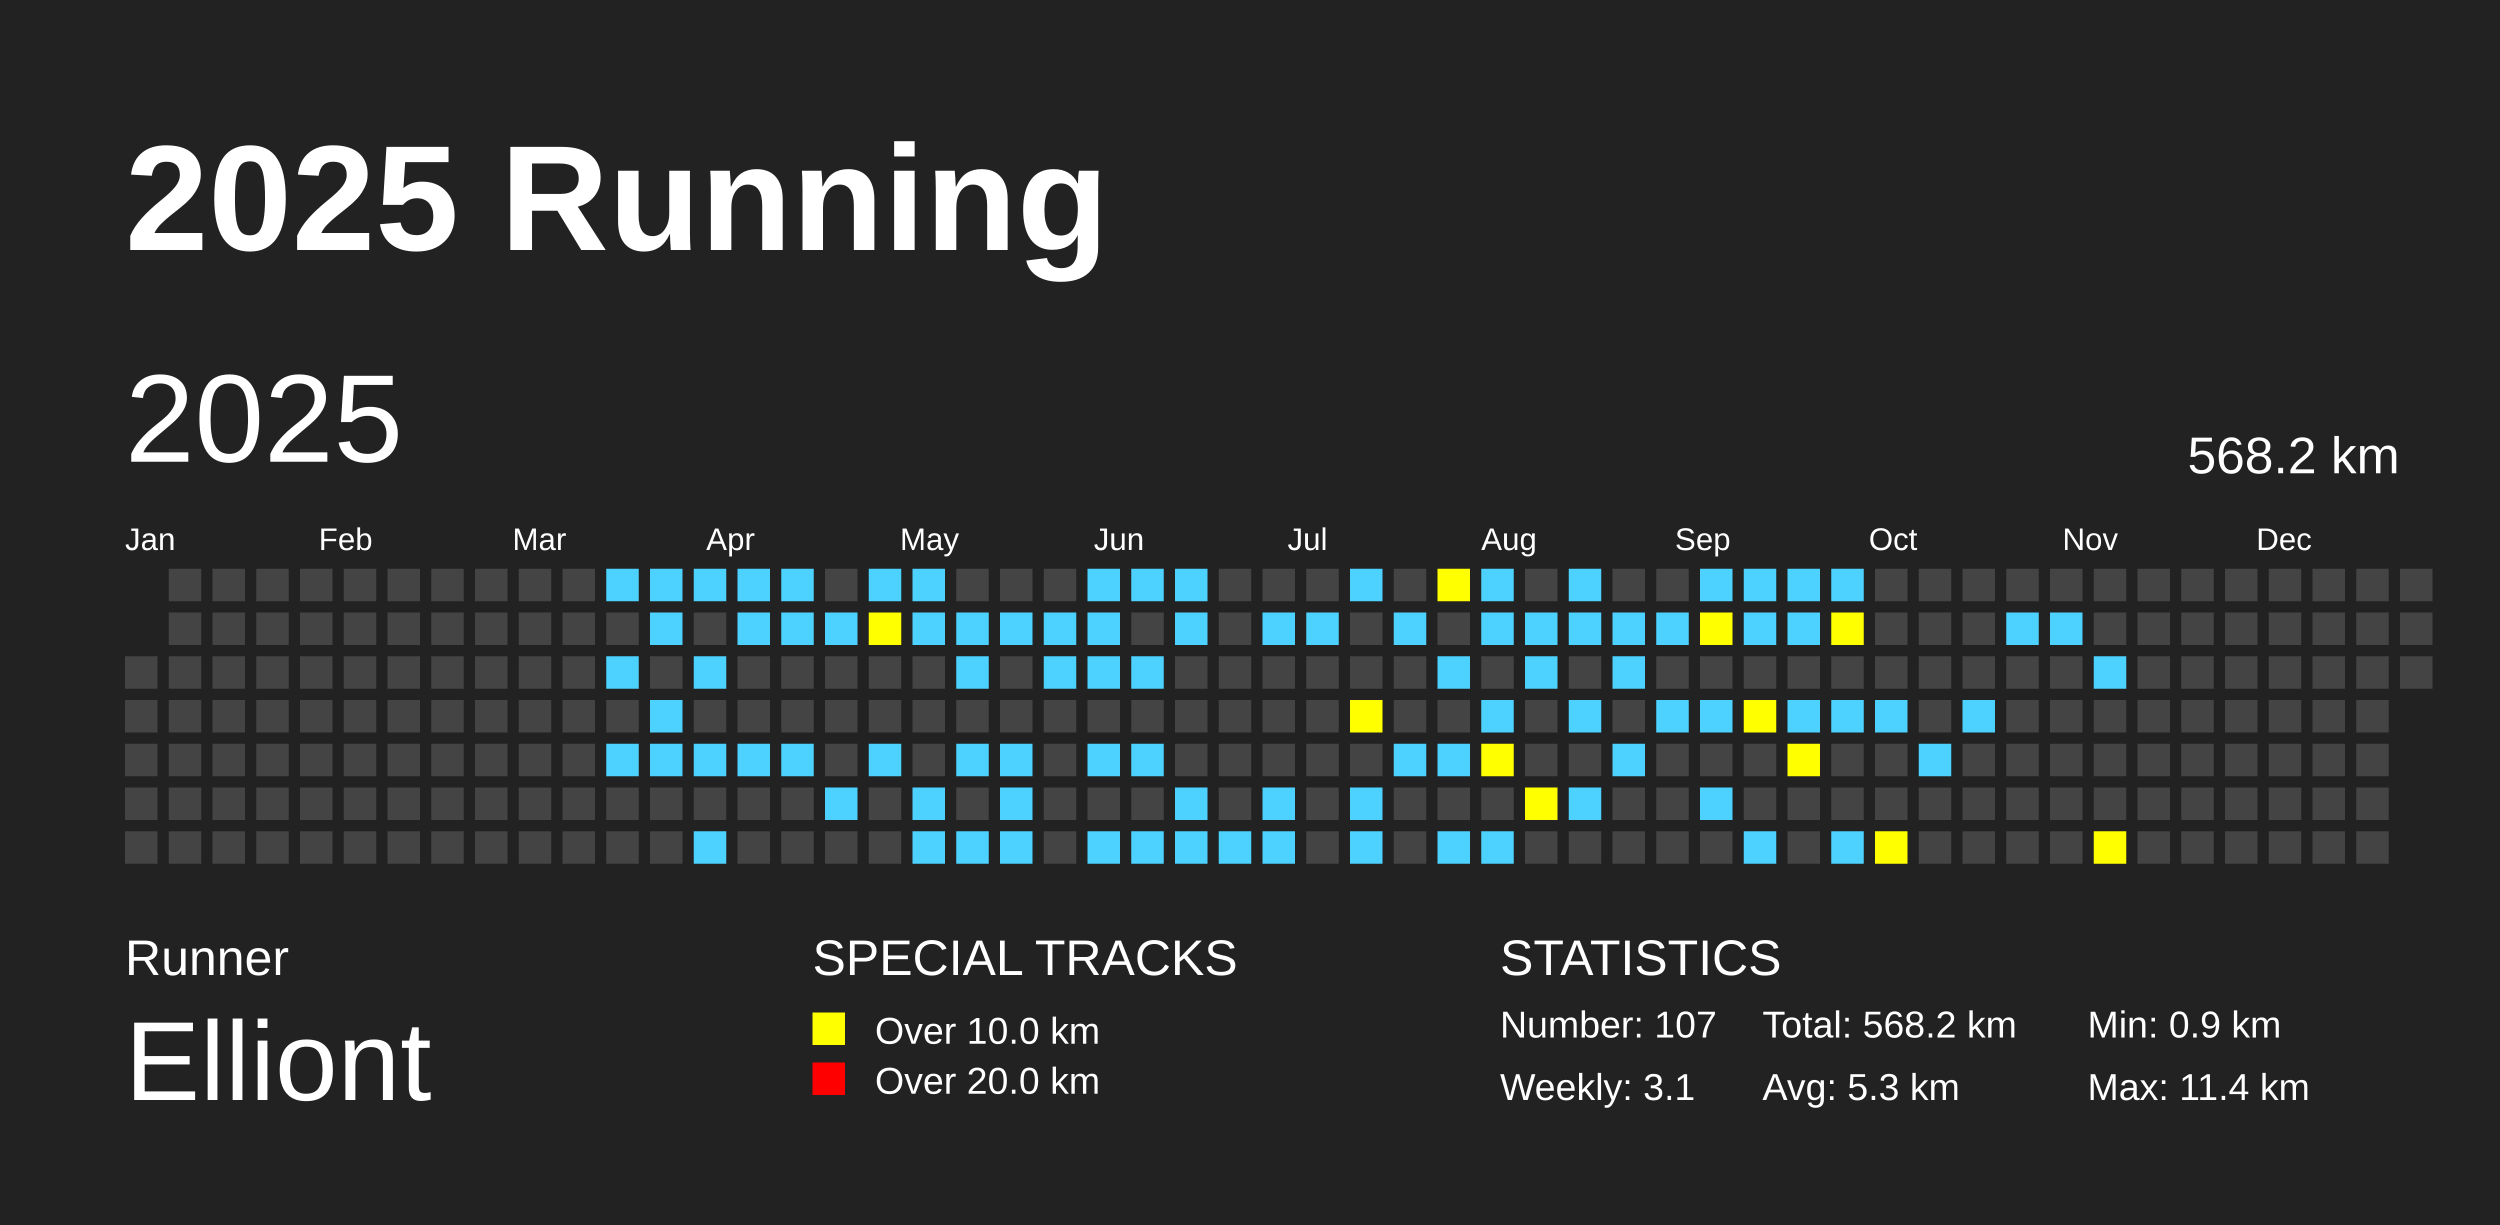
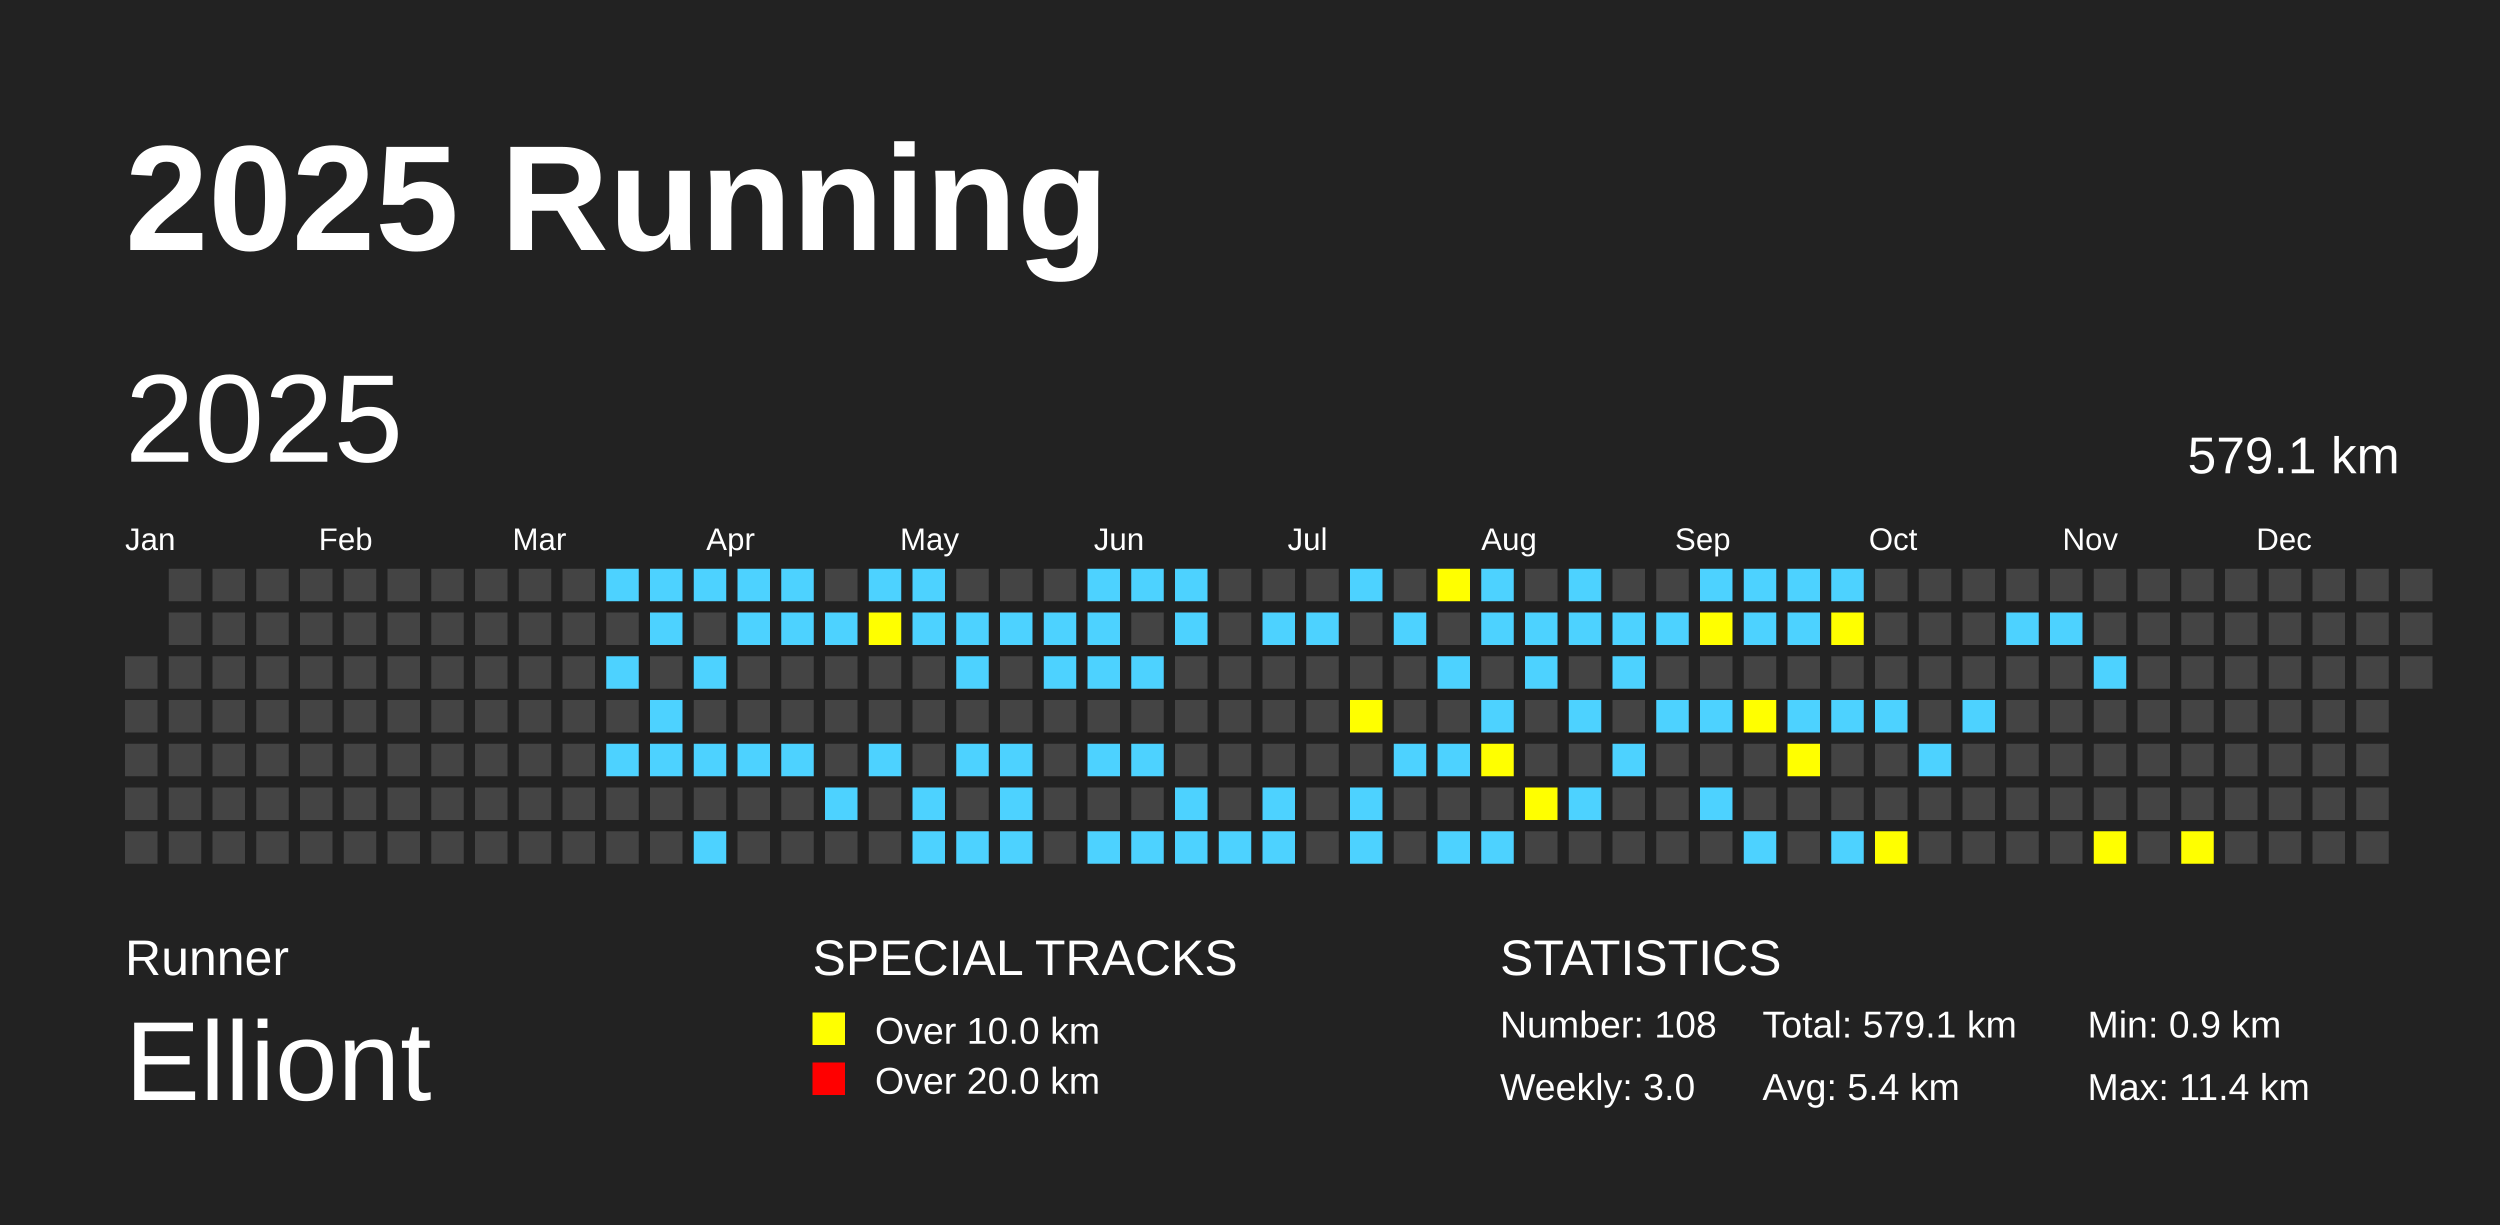
<svg xmlns="http://www.w3.org/2000/svg" baseProfile="full" height="98mm" version="1.1" viewBox="0,0,200,98" width="200mm">
  <defs />
  <rect fill="#222222" height="98" width="200" x="0" y="0" />
  <text fill="#FFFFFF" style="font-size:12px; font-family:Arial; font-weight:bold;" x="10" y="20">2025 Running</text>
  <text fill="#FFFFFF" style="font-size:4px; font-family:Arial" x="10" y="78">Runner</text>
  <text fill="#FFFFFF" style="font-size:9px; font-family:Arial" x="10" y="88">Elliont</text>
  <text fill="#FFFFFF" style="font-size:4px; font-family:Arial" x="65" y="78">SPECIAL TRACKS</text>
  <rect fill="yellow" height="2.6" width="2.6" x="65" y="81" />
  <text fill="#FFFFFF" style="font-size:3px; font-family:Arial" x="70" y="83.5">Over 10.0 km</text>
  <rect fill="red" height="2.6" width="2.6" x="65" y="85" />
  <text fill="#FFFFFF" style="font-size:3px; font-family:Arial" x="70" y="87.5">Over 20.0 km</text>
  <text fill="#FFFFFF" style="font-size:4px; font-family:Arial" x="120" y="78">STATISTICS</text>
-   <text fill="#FFFFFF" style="font-size:3px; font-family:Arial" x="120" y="83">Number: 107</text>
-   <text fill="#FFFFFF" style="font-size:3px; font-family:Arial" x="120" y="88">Weekly: 3.1</text>
-   <text fill="#FFFFFF" style="font-size:3px; font-family:Arial" x="141" y="83">Total: 568.2 km</text>
-   <text fill="#FFFFFF" style="font-size:3px; font-family:Arial" x="141" y="88">Avg: 5.3 km</text>
+   <text fill="#FFFFFF" style="font-size:3px; font-family:Arial" x="120" y="83">Number: 108</text>
+   <text fill="#FFFFFF" style="font-size:3px; font-family:Arial" x="120" y="88">Weekly: 3.0</text>
+   <text fill="#FFFFFF" style="font-size:3px; font-family:Arial" x="141" y="83">Total: 579.1 km</text>
+   <text fill="#FFFFFF" style="font-size:3px; font-family:Arial" x="141" y="88">Avg: 5.4 km</text>
  <text fill="#FFFFFF" style="font-size:3px; font-family:Arial" x="167" y="83">Min: 0.9 km</text>
  <text fill="#FFFFFF" style="font-size:3px; font-family:Arial" x="167" y="88">Max: 11.4 km</text>
  <text dominant-baseline="hanging" fill="#FFFFFF" style="font-size:10.0px; font-family:Arial;" x="10" y="30">2025</text>
-   <text dominant-baseline="hanging" fill="#FFFFFF" style="font-size:4.125px; font-family:Arial;" x="175" y="35">568.2 km</text>
+   <text dominant-baseline="hanging" fill="#FFFFFF" style="font-size:4.125px; font-family:Arial;" x="175" y="35">579.1 km</text>
  <text fill="#FFFFFF" style="font-size:2.5px; font-family:Arial" x="10.0" y="44">Jan</text>
  <text fill="#FFFFFF" style="font-size:2.5px; font-family:Arial" x="25.5" y="44">Feb</text>
  <text fill="#FFFFFF" style="font-size:2.5px; font-family:Arial" x="41.0" y="44">Mar</text>
  <text fill="#FFFFFF" style="font-size:2.5px; font-family:Arial" x="56.5" y="44">Apr</text>
  <text fill="#FFFFFF" style="font-size:2.5px; font-family:Arial" x="72.0" y="44">May</text>
  <text fill="#FFFFFF" style="font-size:2.5px; font-family:Arial" x="87.5" y="44">Jun</text>
  <text fill="#FFFFFF" style="font-size:2.5px; font-family:Arial" x="103.0" y="44">Jul</text>
  <text fill="#FFFFFF" style="font-size:2.5px; font-family:Arial" x="118.5" y="44">Aug</text>
  <text fill="#FFFFFF" style="font-size:2.5px; font-family:Arial" x="134.0" y="44">Sep</text>
  <text fill="#FFFFFF" style="font-size:2.5px; font-family:Arial" x="149.5" y="44">Oct</text>
  <text fill="#FFFFFF" style="font-size:2.5px; font-family:Arial" x="165.0" y="44">Nov</text>
  <text fill="#FFFFFF" style="font-size:2.5px; font-family:Arial" x="180.5" y="44">Dec</text>
  <rect fill="#444444" height="2.6" width="2.6" x="10.0" y="52.5" />
  <rect fill="#444444" height="2.6" width="2.6" x="10.0" y="56.0" />
  <rect fill="#444444" height="2.6" width="2.6" x="10.0" y="59.5" />
  <rect fill="#444444" height="2.6" width="2.6" x="10.0" y="63.0" />
  <rect fill="#444444" height="2.6" width="2.6" x="10.0" y="66.5" />
  <rect fill="#444444" height="2.6" width="2.6" x="13.5" y="45.5" />
  <rect fill="#444444" height="2.6" width="2.6" x="13.5" y="49.0" />
  <rect fill="#444444" height="2.6" width="2.6" x="13.5" y="52.5" />
  <rect fill="#444444" height="2.6" width="2.6" x="13.5" y="56.0" />
  <rect fill="#444444" height="2.6" width="2.6" x="13.5" y="59.5" />
  <rect fill="#444444" height="2.6" width="2.6" x="13.5" y="63.0" />
  <rect fill="#444444" height="2.6" width="2.6" x="13.5" y="66.5" />
  <rect fill="#444444" height="2.6" width="2.6" x="17.0" y="45.5" />
  <rect fill="#444444" height="2.6" width="2.6" x="17.0" y="49.0" />
  <rect fill="#444444" height="2.6" width="2.6" x="17.0" y="52.5" />
  <rect fill="#444444" height="2.6" width="2.6" x="17.0" y="56.0" />
  <rect fill="#444444" height="2.6" width="2.6" x="17.0" y="59.5" />
  <rect fill="#444444" height="2.6" width="2.6" x="17.0" y="63.0" />
  <rect fill="#444444" height="2.6" width="2.6" x="17.0" y="66.5" />
  <rect fill="#444444" height="2.6" width="2.6" x="20.5" y="45.5" />
  <rect fill="#444444" height="2.6" width="2.6" x="20.5" y="49.0" />
  <rect fill="#444444" height="2.6" width="2.6" x="20.5" y="52.5" />
  <rect fill="#444444" height="2.6" width="2.6" x="20.5" y="56.0" />
  <rect fill="#444444" height="2.6" width="2.6" x="20.5" y="59.5" />
  <rect fill="#444444" height="2.6" width="2.6" x="20.5" y="63.0" />
  <rect fill="#444444" height="2.6" width="2.6" x="20.5" y="66.5" />
  <rect fill="#444444" height="2.6" width="2.6" x="24.0" y="45.5" />
  <rect fill="#444444" height="2.6" width="2.6" x="24.0" y="49.0" />
  <rect fill="#444444" height="2.6" width="2.6" x="24.0" y="52.5" />
  <rect fill="#444444" height="2.6" width="2.6" x="24.0" y="56.0" />
  <rect fill="#444444" height="2.6" width="2.6" x="24.0" y="59.5" />
  <rect fill="#444444" height="2.6" width="2.6" x="24.0" y="63.0" />
  <rect fill="#444444" height="2.6" width="2.6" x="24.0" y="66.5" />
  <rect fill="#444444" height="2.6" width="2.6" x="27.5" y="45.5" />
  <rect fill="#444444" height="2.6" width="2.6" x="27.5" y="49.0" />
  <rect fill="#444444" height="2.6" width="2.6" x="27.5" y="52.5" />
  <rect fill="#444444" height="2.6" width="2.6" x="27.5" y="56.0" />
  <rect fill="#444444" height="2.6" width="2.6" x="27.5" y="59.5" />
  <rect fill="#444444" height="2.6" width="2.6" x="27.5" y="63.0" />
  <rect fill="#444444" height="2.6" width="2.6" x="27.5" y="66.5" />
  <rect fill="#444444" height="2.6" width="2.6" x="31.0" y="45.5" />
  <rect fill="#444444" height="2.6" width="2.6" x="31.0" y="49.0" />
  <rect fill="#444444" height="2.6" width="2.6" x="31.0" y="52.5" />
  <rect fill="#444444" height="2.6" width="2.6" x="31.0" y="56.0" />
  <rect fill="#444444" height="2.6" width="2.6" x="31.0" y="59.5" />
  <rect fill="#444444" height="2.6" width="2.6" x="31.0" y="63.0" />
  <rect fill="#444444" height="2.6" width="2.6" x="31.0" y="66.5" />
  <rect fill="#444444" height="2.6" width="2.6" x="34.5" y="45.5" />
  <rect fill="#444444" height="2.6" width="2.6" x="34.5" y="49.0" />
  <rect fill="#444444" height="2.6" width="2.6" x="34.5" y="52.5" />
  <rect fill="#444444" height="2.6" width="2.6" x="34.5" y="56.0" />
  <rect fill="#444444" height="2.6" width="2.6" x="34.5" y="59.5" />
  <rect fill="#444444" height="2.6" width="2.6" x="34.5" y="63.0" />
  <rect fill="#444444" height="2.6" width="2.6" x="34.5" y="66.5" />
  <rect fill="#444444" height="2.6" width="2.6" x="38.0" y="45.5" />
  <rect fill="#444444" height="2.6" width="2.6" x="38.0" y="49.0" />
  <rect fill="#444444" height="2.6" width="2.6" x="38.0" y="52.5" />
  <rect fill="#444444" height="2.6" width="2.6" x="38.0" y="56.0" />
  <rect fill="#444444" height="2.6" width="2.6" x="38.0" y="59.5" />
  <rect fill="#444444" height="2.6" width="2.6" x="38.0" y="63.0" />
  <rect fill="#444444" height="2.6" width="2.6" x="38.0" y="66.5" />
  <rect fill="#444444" height="2.6" width="2.6" x="41.5" y="45.5" />
  <rect fill="#444444" height="2.6" width="2.6" x="41.5" y="49.0" />
  <rect fill="#444444" height="2.6" width="2.6" x="41.5" y="52.5" />
  <rect fill="#444444" height="2.6" width="2.6" x="41.5" y="56.0" />
  <rect fill="#444444" height="2.6" width="2.6" x="41.5" y="59.5" />
  <rect fill="#444444" height="2.6" width="2.6" x="41.5" y="63.0" />
  <rect fill="#444444" height="2.6" width="2.6" x="41.5" y="66.5" />
  <rect fill="#444444" height="2.6" width="2.6" x="45.0" y="45.5" />
  <rect fill="#444444" height="2.6" width="2.6" x="45.0" y="49.0" />
  <rect fill="#444444" height="2.6" width="2.6" x="45.0" y="52.5" />
  <rect fill="#444444" height="2.6" width="2.6" x="45.0" y="56.0" />
  <rect fill="#444444" height="2.6" width="2.6" x="45.0" y="59.5" />
  <rect fill="#444444" height="2.6" width="2.6" x="45.0" y="63.0" />
  <rect fill="#444444" height="2.6" width="2.6" x="45.0" y="66.5" />
  <rect fill="#4DD2FF" height="2.6" width="2.6" x="48.5" y="45.5" />
  <rect fill="#444444" height="2.6" width="2.6" x="48.5" y="49.0" />
  <rect fill="#4DD2FF" height="2.6" width="2.6" x="48.5" y="52.5" />
  <rect fill="#444444" height="2.6" width="2.6" x="48.5" y="56.0" />
  <rect fill="#4DD2FF" height="2.6" width="2.6" x="48.5" y="59.5" />
  <rect fill="#444444" height="2.6" width="2.6" x="48.5" y="63.0" />
  <rect fill="#444444" height="2.6" width="2.6" x="48.5" y="66.5" />
  <rect fill="#4DD2FF" height="2.6" width="2.6" x="52.0" y="45.5" />
  <rect fill="#4DD2FF" height="2.6" width="2.6" x="52.0" y="49.0" />
  <rect fill="#444444" height="2.6" width="2.6" x="52.0" y="52.5" />
  <rect fill="#4DD2FF" height="2.6" width="2.6" x="52.0" y="56.0" />
  <rect fill="#4DD2FF" height="2.6" width="2.6" x="52.0" y="59.5" />
  <rect fill="#444444" height="2.6" width="2.6" x="52.0" y="63.0" />
  <rect fill="#444444" height="2.6" width="2.6" x="52.0" y="66.5" />
  <rect fill="#4DD2FF" height="2.6" width="2.6" x="55.5" y="45.5" />
  <rect fill="#444444" height="2.6" width="2.6" x="55.5" y="49.0" />
  <rect fill="#4DD2FF" height="2.6" width="2.6" x="55.5" y="52.5" />
  <rect fill="#444444" height="2.6" width="2.6" x="55.5" y="56.0" />
  <rect fill="#4DD2FF" height="2.6" width="2.6" x="55.5" y="59.5" />
  <rect fill="#444444" height="2.6" width="2.6" x="55.5" y="63.0" />
  <rect fill="#4DD2FF" height="2.6" width="2.6" x="55.5" y="66.5" />
  <rect fill="#4DD2FF" height="2.6" width="2.6" x="59.0" y="45.5" />
  <rect fill="#4DD2FF" height="2.6" width="2.6" x="59.0" y="49.0" />
  <rect fill="#444444" height="2.6" width="2.6" x="59.0" y="52.5" />
  <rect fill="#444444" height="2.6" width="2.6" x="59.0" y="56.0" />
  <rect fill="#4DD2FF" height="2.6" width="2.6" x="59.0" y="59.5" />
  <rect fill="#444444" height="2.6" width="2.6" x="59.0" y="63.0" />
  <rect fill="#444444" height="2.6" width="2.6" x="59.0" y="66.5" />
  <rect fill="#4DD2FF" height="2.6" width="2.6" x="62.5" y="45.5" />
  <rect fill="#4DD2FF" height="2.6" width="2.6" x="62.5" y="49.0" />
  <rect fill="#444444" height="2.6" width="2.6" x="62.5" y="52.5" />
  <rect fill="#444444" height="2.6" width="2.6" x="62.5" y="56.0" />
  <rect fill="#4DD2FF" height="2.6" width="2.6" x="62.5" y="59.5" />
  <rect fill="#444444" height="2.6" width="2.6" x="62.5" y="63.0" />
  <rect fill="#444444" height="2.6" width="2.6" x="62.5" y="66.5" />
  <rect fill="#444444" height="2.6" width="2.6" x="66.0" y="45.5" />
  <rect fill="#4DD2FF" height="2.6" width="2.6" x="66.0" y="49.0" />
  <rect fill="#444444" height="2.6" width="2.6" x="66.0" y="52.5" />
  <rect fill="#444444" height="2.6" width="2.6" x="66.0" y="56.0" />
  <rect fill="#444444" height="2.6" width="2.6" x="66.0" y="59.5" />
  <rect fill="#4DD2FF" height="2.6" width="2.6" x="66.0" y="63.0" />
  <rect fill="#444444" height="2.6" width="2.6" x="66.0" y="66.5" />
  <rect fill="#4DD2FF" height="2.6" width="2.6" x="69.5" y="45.5" />
  <rect fill="yellow" height="2.6" width="2.6" x="69.5" y="49.0" />
  <rect fill="#444444" height="2.6" width="2.6" x="69.5" y="52.5" />
  <rect fill="#444444" height="2.6" width="2.6" x="69.5" y="56.0" />
  <rect fill="#4DD2FF" height="2.6" width="2.6" x="69.5" y="59.5" />
  <rect fill="#444444" height="2.6" width="2.6" x="69.5" y="63.0" />
  <rect fill="#444444" height="2.6" width="2.6" x="69.5" y="66.5" />
  <rect fill="#4DD2FF" height="2.6" width="2.6" x="73.0" y="45.5" />
  <rect fill="#4DD2FF" height="2.6" width="2.6" x="73.0" y="49.0" />
  <rect fill="#444444" height="2.6" width="2.6" x="73.0" y="52.5" />
  <rect fill="#444444" height="2.6" width="2.6" x="73.0" y="56.0" />
  <rect fill="#444444" height="2.6" width="2.6" x="73.0" y="59.5" />
  <rect fill="#4DD2FF" height="2.6" width="2.6" x="73.0" y="63.0" />
  <rect fill="#4DD2FF" height="2.6" width="2.6" x="73.0" y="66.5" />
  <rect fill="#444444" height="2.6" width="2.6" x="76.5" y="45.5" />
  <rect fill="#4DD2FF" height="2.6" width="2.6" x="76.5" y="49.0" />
  <rect fill="#4DD2FF" height="2.6" width="2.6" x="76.5" y="52.5" />
  <rect fill="#444444" height="2.6" width="2.6" x="76.5" y="56.0" />
  <rect fill="#4DD2FF" height="2.6" width="2.6" x="76.5" y="59.5" />
  <rect fill="#444444" height="2.6" width="2.6" x="76.5" y="63.0" />
  <rect fill="#4DD2FF" height="2.6" width="2.6" x="76.5" y="66.5" />
  <rect fill="#444444" height="2.6" width="2.6" x="80.0" y="45.5" />
  <rect fill="#4DD2FF" height="2.6" width="2.6" x="80.0" y="49.0" />
  <rect fill="#444444" height="2.6" width="2.6" x="80.0" y="52.5" />
  <rect fill="#444444" height="2.6" width="2.6" x="80.0" y="56.0" />
  <rect fill="#4DD2FF" height="2.6" width="2.6" x="80.0" y="59.5" />
  <rect fill="#4DD2FF" height="2.6" width="2.6" x="80.0" y="63.0" />
  <rect fill="#4DD2FF" height="2.6" width="2.6" x="80.0" y="66.5" />
  <rect fill="#444444" height="2.6" width="2.6" x="83.5" y="45.5" />
  <rect fill="#4DD2FF" height="2.6" width="2.6" x="83.5" y="49.0" />
  <rect fill="#4DD2FF" height="2.6" width="2.6" x="83.5" y="52.5" />
  <rect fill="#444444" height="2.6" width="2.6" x="83.5" y="56.0" />
  <rect fill="#444444" height="2.6" width="2.6" x="83.5" y="59.5" />
  <rect fill="#444444" height="2.6" width="2.6" x="83.5" y="63.0" />
  <rect fill="#444444" height="2.6" width="2.6" x="83.5" y="66.5" />
  <rect fill="#4DD2FF" height="2.6" width="2.6" x="87.0" y="45.5" />
  <rect fill="#4DD2FF" height="2.6" width="2.6" x="87.0" y="49.0" />
  <rect fill="#4DD2FF" height="2.6" width="2.6" x="87.0" y="52.5" />
  <rect fill="#444444" height="2.6" width="2.6" x="87.0" y="56.0" />
  <rect fill="#4DD2FF" height="2.6" width="2.6" x="87.0" y="59.5" />
  <rect fill="#444444" height="2.6" width="2.6" x="87.0" y="63.0" />
  <rect fill="#4DD2FF" height="2.6" width="2.6" x="87.0" y="66.5" />
  <rect fill="#4DD2FF" height="2.6" width="2.6" x="90.5" y="45.5" />
  <rect fill="#444444" height="2.6" width="2.6" x="90.5" y="49.0" />
  <rect fill="#4DD2FF" height="2.6" width="2.6" x="90.5" y="52.5" />
  <rect fill="#444444" height="2.6" width="2.6" x="90.5" y="56.0" />
  <rect fill="#4DD2FF" height="2.6" width="2.6" x="90.5" y="59.5" />
  <rect fill="#444444" height="2.6" width="2.6" x="90.5" y="63.0" />
  <rect fill="#4DD2FF" height="2.6" width="2.6" x="90.5" y="66.5" />
  <rect fill="#4DD2FF" height="2.6" width="2.6" x="94.0" y="45.5" />
  <rect fill="#4DD2FF" height="2.6" width="2.6" x="94.0" y="49.0" />
  <rect fill="#444444" height="2.6" width="2.6" x="94.0" y="52.5" />
  <rect fill="#444444" height="2.6" width="2.6" x="94.0" y="56.0" />
  <rect fill="#444444" height="2.6" width="2.6" x="94.0" y="59.5" />
  <rect fill="#4DD2FF" height="2.6" width="2.6" x="94.0" y="63.0" />
  <rect fill="#4DD2FF" height="2.6" width="2.6" x="94.0" y="66.5" />
  <rect fill="#444444" height="2.6" width="2.6" x="97.5" y="45.5" />
  <rect fill="#444444" height="2.6" width="2.6" x="97.5" y="49.0" />
  <rect fill="#444444" height="2.6" width="2.6" x="97.5" y="52.5" />
  <rect fill="#444444" height="2.6" width="2.6" x="97.5" y="56.0" />
  <rect fill="#444444" height="2.6" width="2.6" x="97.5" y="59.5" />
  <rect fill="#444444" height="2.6" width="2.6" x="97.5" y="63.0" />
  <rect fill="#4DD2FF" height="2.6" width="2.6" x="97.5" y="66.5" />
  <rect fill="#444444" height="2.6" width="2.6" x="101.0" y="45.5" />
  <rect fill="#4DD2FF" height="2.6" width="2.6" x="101.0" y="49.0" />
  <rect fill="#444444" height="2.6" width="2.6" x="101.0" y="52.5" />
  <rect fill="#444444" height="2.6" width="2.6" x="101.0" y="56.0" />
  <rect fill="#444444" height="2.6" width="2.6" x="101.0" y="59.5" />
  <rect fill="#4DD2FF" height="2.6" width="2.6" x="101.0" y="63.0" />
  <rect fill="#4DD2FF" height="2.6" width="2.6" x="101.0" y="66.5" />
  <rect fill="#444444" height="2.6" width="2.6" x="104.5" y="45.5" />
  <rect fill="#4DD2FF" height="2.6" width="2.6" x="104.5" y="49.0" />
  <rect fill="#444444" height="2.6" width="2.6" x="104.5" y="52.5" />
  <rect fill="#444444" height="2.6" width="2.6" x="104.5" y="56.0" />
  <rect fill="#444444" height="2.6" width="2.6" x="104.5" y="59.5" />
  <rect fill="#444444" height="2.6" width="2.6" x="104.5" y="63.0" />
  <rect fill="#444444" height="2.6" width="2.6" x="104.5" y="66.5" />
  <rect fill="#4DD2FF" height="2.6" width="2.6" x="108.0" y="45.5" />
  <rect fill="#444444" height="2.6" width="2.6" x="108.0" y="49.0" />
  <rect fill="#444444" height="2.6" width="2.6" x="108.0" y="52.5" />
  <rect fill="yellow" height="2.6" width="2.6" x="108.0" y="56.0" />
  <rect fill="#444444" height="2.6" width="2.6" x="108.0" y="59.5" />
  <rect fill="#4DD2FF" height="2.6" width="2.6" x="108.0" y="63.0" />
  <rect fill="#4DD2FF" height="2.6" width="2.6" x="108.0" y="66.5" />
  <rect fill="#444444" height="2.6" width="2.6" x="111.5" y="45.5" />
  <rect fill="#4DD2FF" height="2.6" width="2.6" x="111.5" y="49.0" />
  <rect fill="#444444" height="2.6" width="2.6" x="111.5" y="52.5" />
  <rect fill="#444444" height="2.6" width="2.6" x="111.5" y="56.0" />
  <rect fill="#4DD2FF" height="2.6" width="2.6" x="111.5" y="59.5" />
  <rect fill="#444444" height="2.6" width="2.6" x="111.5" y="63.0" />
  <rect fill="#444444" height="2.6" width="2.6" x="111.5" y="66.5" />
  <rect fill="yellow" height="2.6" width="2.6" x="115.0" y="45.5" />
  <rect fill="#444444" height="2.6" width="2.6" x="115.0" y="49.0" />
  <rect fill="#4DD2FF" height="2.6" width="2.6" x="115.0" y="52.5" />
  <rect fill="#444444" height="2.6" width="2.6" x="115.0" y="56.0" />
  <rect fill="#4DD2FF" height="2.6" width="2.6" x="115.0" y="59.5" />
  <rect fill="#444444" height="2.6" width="2.6" x="115.0" y="63.0" />
  <rect fill="#4DD2FF" height="2.6" width="2.6" x="115.0" y="66.5" />
  <rect fill="#4DD2FF" height="2.6" width="2.6" x="118.5" y="45.5" />
  <rect fill="#4DD2FF" height="2.6" width="2.6" x="118.5" y="49.0" />
  <rect fill="#444444" height="2.6" width="2.6" x="118.5" y="52.5" />
  <rect fill="#4DD2FF" height="2.6" width="2.6" x="118.5" y="56.0" />
  <rect fill="yellow" height="2.6" width="2.6" x="118.5" y="59.5" />
  <rect fill="#444444" height="2.6" width="2.6" x="118.5" y="63.0" />
  <rect fill="#4DD2FF" height="2.6" width="2.6" x="118.5" y="66.5" />
  <rect fill="#444444" height="2.6" width="2.6" x="122.0" y="45.5" />
  <rect fill="#4DD2FF" height="2.6" width="2.6" x="122.0" y="49.0" />
  <rect fill="#4DD2FF" height="2.6" width="2.6" x="122.0" y="52.5" />
  <rect fill="#444444" height="2.6" width="2.6" x="122.0" y="56.0" />
  <rect fill="#444444" height="2.6" width="2.6" x="122.0" y="59.5" />
  <rect fill="yellow" height="2.6" width="2.6" x="122.0" y="63.0" />
  <rect fill="#444444" height="2.6" width="2.6" x="122.0" y="66.5" />
  <rect fill="#4DD2FF" height="2.6" width="2.6" x="125.5" y="45.5" />
  <rect fill="#4DD2FF" height="2.6" width="2.6" x="125.5" y="49.0" />
  <rect fill="#444444" height="2.6" width="2.6" x="125.5" y="52.5" />
  <rect fill="#4DD2FF" height="2.6" width="2.6" x="125.5" y="56.0" />
  <rect fill="#444444" height="2.6" width="2.6" x="125.5" y="59.5" />
  <rect fill="#4DD2FF" height="2.6" width="2.6" x="125.5" y="63.0" />
  <rect fill="#444444" height="2.6" width="2.6" x="125.5" y="66.5" />
  <rect fill="#444444" height="2.6" width="2.6" x="129.0" y="45.5" />
  <rect fill="#4DD2FF" height="2.6" width="2.6" x="129.0" y="49.0" />
  <rect fill="#4DD2FF" height="2.6" width="2.6" x="129.0" y="52.5" />
  <rect fill="#444444" height="2.6" width="2.6" x="129.0" y="56.0" />
  <rect fill="#4DD2FF" height="2.6" width="2.6" x="129.0" y="59.5" />
  <rect fill="#444444" height="2.6" width="2.6" x="129.0" y="63.0" />
  <rect fill="#444444" height="2.6" width="2.6" x="129.0" y="66.5" />
  <rect fill="#444444" height="2.6" width="2.6" x="132.5" y="45.5" />
  <rect fill="#4DD2FF" height="2.6" width="2.6" x="132.5" y="49.0" />
  <rect fill="#444444" height="2.6" width="2.6" x="132.5" y="52.5" />
  <rect fill="#4DD2FF" height="2.6" width="2.6" x="132.5" y="56.0" />
  <rect fill="#444444" height="2.6" width="2.6" x="132.5" y="59.5" />
  <rect fill="#444444" height="2.6" width="2.6" x="132.5" y="63.0" />
  <rect fill="#444444" height="2.6" width="2.6" x="132.5" y="66.5" />
  <rect fill="#4DD2FF" height="2.6" width="2.6" x="136.0" y="45.5" />
  <rect fill="yellow" height="2.6" width="2.6" x="136.0" y="49.0" />
  <rect fill="#444444" height="2.6" width="2.6" x="136.0" y="52.5" />
  <rect fill="#4DD2FF" height="2.6" width="2.6" x="136.0" y="56.0" />
  <rect fill="#444444" height="2.6" width="2.6" x="136.0" y="59.5" />
  <rect fill="#4DD2FF" height="2.6" width="2.6" x="136.0" y="63.0" />
  <rect fill="#444444" height="2.6" width="2.6" x="136.0" y="66.5" />
  <rect fill="#4DD2FF" height="2.6" width="2.6" x="139.5" y="45.5" />
  <rect fill="#4DD2FF" height="2.6" width="2.6" x="139.5" y="49.0" />
  <rect fill="#444444" height="2.6" width="2.6" x="139.5" y="52.5" />
  <rect fill="yellow" height="2.6" width="2.6" x="139.5" y="56.0" />
  <rect fill="#444444" height="2.6" width="2.6" x="139.5" y="59.5" />
  <rect fill="#444444" height="2.6" width="2.6" x="139.5" y="63.0" />
  <rect fill="#4DD2FF" height="2.6" width="2.6" x="139.5" y="66.5" />
  <rect fill="#4DD2FF" height="2.6" width="2.6" x="143.0" y="45.5" />
  <rect fill="#4DD2FF" height="2.6" width="2.6" x="143.0" y="49.0" />
  <rect fill="#444444" height="2.6" width="2.6" x="143.0" y="52.5" />
  <rect fill="#4DD2FF" height="2.6" width="2.6" x="143.0" y="56.0" />
  <rect fill="yellow" height="2.6" width="2.6" x="143.0" y="59.5" />
  <rect fill="#444444" height="2.6" width="2.6" x="143.0" y="63.0" />
  <rect fill="#444444" height="2.6" width="2.6" x="143.0" y="66.5" />
  <rect fill="#4DD2FF" height="2.6" width="2.6" x="146.5" y="45.5" />
  <rect fill="yellow" height="2.6" width="2.6" x="146.5" y="49.0" />
  <rect fill="#444444" height="2.6" width="2.6" x="146.5" y="52.5" />
  <rect fill="#4DD2FF" height="2.6" width="2.6" x="146.5" y="56.0" />
  <rect fill="#444444" height="2.6" width="2.6" x="146.5" y="59.5" />
  <rect fill="#444444" height="2.6" width="2.6" x="146.5" y="63.0" />
  <rect fill="#4DD2FF" height="2.6" width="2.6" x="146.5" y="66.5" />
  <rect fill="#444444" height="2.6" width="2.6" x="150.0" y="45.5" />
  <rect fill="#444444" height="2.6" width="2.6" x="150.0" y="49.0" />
  <rect fill="#444444" height="2.6" width="2.6" x="150.0" y="52.5" />
  <rect fill="#4DD2FF" height="2.6" width="2.6" x="150.0" y="56.0" />
  <rect fill="#444444" height="2.6" width="2.6" x="150.0" y="59.5" />
  <rect fill="#444444" height="2.6" width="2.6" x="150.0" y="63.0" />
  <rect fill="yellow" height="2.6" width="2.6" x="150.0" y="66.5" />
  <rect fill="#444444" height="2.6" width="2.6" x="153.5" y="45.5" />
  <rect fill="#444444" height="2.6" width="2.6" x="153.5" y="49.0" />
  <rect fill="#444444" height="2.6" width="2.6" x="153.5" y="52.5" />
  <rect fill="#444444" height="2.6" width="2.6" x="153.5" y="56.0" />
  <rect fill="#4DD2FF" height="2.6" width="2.6" x="153.5" y="59.5" />
  <rect fill="#444444" height="2.6" width="2.6" x="153.5" y="63.0" />
  <rect fill="#444444" height="2.6" width="2.6" x="153.5" y="66.5" />
  <rect fill="#444444" height="2.6" width="2.6" x="157.0" y="45.5" />
  <rect fill="#444444" height="2.6" width="2.6" x="157.0" y="49.0" />
  <rect fill="#444444" height="2.6" width="2.6" x="157.0" y="52.5" />
  <rect fill="#4DD2FF" height="2.6" width="2.6" x="157.0" y="56.0" />
  <rect fill="#444444" height="2.6" width="2.6" x="157.0" y="59.5" />
  <rect fill="#444444" height="2.6" width="2.6" x="157.0" y="63.0" />
  <rect fill="#444444" height="2.6" width="2.6" x="157.0" y="66.5" />
  <rect fill="#444444" height="2.6" width="2.6" x="160.5" y="45.5" />
  <rect fill="#4DD2FF" height="2.6" width="2.6" x="160.5" y="49.0" />
  <rect fill="#444444" height="2.6" width="2.6" x="160.5" y="52.5" />
  <rect fill="#444444" height="2.6" width="2.6" x="160.5" y="56.0" />
  <rect fill="#444444" height="2.6" width="2.6" x="160.5" y="59.5" />
  <rect fill="#444444" height="2.6" width="2.6" x="160.5" y="63.0" />
  <rect fill="#444444" height="2.6" width="2.6" x="160.5" y="66.5" />
  <rect fill="#444444" height="2.6" width="2.6" x="164.0" y="45.5" />
  <rect fill="#4DD2FF" height="2.6" width="2.6" x="164.0" y="49.0" />
  <rect fill="#444444" height="2.6" width="2.6" x="164.0" y="52.5" />
  <rect fill="#444444" height="2.6" width="2.6" x="164.0" y="56.0" />
  <rect fill="#444444" height="2.6" width="2.6" x="164.0" y="59.5" />
  <rect fill="#444444" height="2.6" width="2.6" x="164.0" y="63.0" />
  <rect fill="#444444" height="2.6" width="2.6" x="164.0" y="66.5" />
  <rect fill="#444444" height="2.6" width="2.6" x="167.5" y="45.5" />
  <rect fill="#444444" height="2.6" width="2.6" x="167.5" y="49.0" />
  <rect fill="#4DD2FF" height="2.6" width="2.6" x="167.5" y="52.5" />
  <rect fill="#444444" height="2.6" width="2.6" x="167.5" y="56.0" />
  <rect fill="#444444" height="2.6" width="2.6" x="167.5" y="59.5" />
  <rect fill="#444444" height="2.6" width="2.6" x="167.5" y="63.0" />
  <rect fill="yellow" height="2.6" width="2.6" x="167.5" y="66.5" />
  <rect fill="#444444" height="2.6" width="2.6" x="171.0" y="45.5" />
  <rect fill="#444444" height="2.6" width="2.6" x="171.0" y="49.0" />
  <rect fill="#444444" height="2.6" width="2.6" x="171.0" y="52.5" />
  <rect fill="#444444" height="2.6" width="2.6" x="171.0" y="56.0" />
  <rect fill="#444444" height="2.6" width="2.6" x="171.0" y="59.5" />
  <rect fill="#444444" height="2.6" width="2.6" x="171.0" y="63.0" />
  <rect fill="#444444" height="2.6" width="2.6" x="171.0" y="66.5" />
  <rect fill="#444444" height="2.6" width="2.6" x="174.5" y="45.5" />
  <rect fill="#444444" height="2.6" width="2.6" x="174.5" y="49.0" />
  <rect fill="#444444" height="2.6" width="2.6" x="174.5" y="52.5" />
  <rect fill="#444444" height="2.6" width="2.6" x="174.5" y="56.0" />
  <rect fill="#444444" height="2.6" width="2.6" x="174.5" y="59.5" />
  <rect fill="#444444" height="2.6" width="2.6" x="174.5" y="63.0" />
-   <rect fill="#444444" height="2.6" width="2.6" x="174.5" y="66.5" />
+   <rect fill="yellow" height="2.6" width="2.6" x="174.5" y="66.5" />
  <rect fill="#444444" height="2.6" width="2.6" x="178.0" y="45.5" />
  <rect fill="#444444" height="2.6" width="2.6" x="178.0" y="49.0" />
  <rect fill="#444444" height="2.6" width="2.6" x="178.0" y="52.5" />
  <rect fill="#444444" height="2.6" width="2.6" x="178.0" y="56.0" />
  <rect fill="#444444" height="2.6" width="2.6" x="178.0" y="59.5" />
  <rect fill="#444444" height="2.6" width="2.6" x="178.0" y="63.0" />
  <rect fill="#444444" height="2.6" width="2.6" x="178.0" y="66.5" />
  <rect fill="#444444" height="2.6" width="2.6" x="181.5" y="45.5" />
  <rect fill="#444444" height="2.6" width="2.6" x="181.5" y="49.0" />
  <rect fill="#444444" height="2.6" width="2.6" x="181.5" y="52.5" />
  <rect fill="#444444" height="2.6" width="2.6" x="181.5" y="56.0" />
  <rect fill="#444444" height="2.6" width="2.6" x="181.5" y="59.5" />
  <rect fill="#444444" height="2.6" width="2.6" x="181.5" y="63.0" />
  <rect fill="#444444" height="2.6" width="2.6" x="181.5" y="66.5" />
  <rect fill="#444444" height="2.6" width="2.6" x="185.0" y="45.5" />
  <rect fill="#444444" height="2.6" width="2.6" x="185.0" y="49.0" />
  <rect fill="#444444" height="2.6" width="2.6" x="185.0" y="52.5" />
  <rect fill="#444444" height="2.6" width="2.6" x="185.0" y="56.0" />
  <rect fill="#444444" height="2.6" width="2.6" x="185.0" y="59.5" />
  <rect fill="#444444" height="2.6" width="2.6" x="185.0" y="63.0" />
  <rect fill="#444444" height="2.6" width="2.6" x="185.0" y="66.5" />
  <rect fill="#444444" height="2.6" width="2.6" x="188.5" y="45.5" />
  <rect fill="#444444" height="2.6" width="2.6" x="188.5" y="49.0" />
  <rect fill="#444444" height="2.6" width="2.6" x="188.5" y="52.5" />
  <rect fill="#444444" height="2.6" width="2.6" x="188.5" y="56.0" />
  <rect fill="#444444" height="2.6" width="2.6" x="188.5" y="59.5" />
  <rect fill="#444444" height="2.6" width="2.6" x="188.5" y="63.0" />
  <rect fill="#444444" height="2.6" width="2.6" x="188.5" y="66.5" />
  <rect fill="#444444" height="2.6" width="2.6" x="192.0" y="45.5" />
  <rect fill="#444444" height="2.6" width="2.6" x="192.0" y="49.0" />
  <rect fill="#444444" height="2.6" width="2.6" x="192.0" y="52.5" />
</svg>
